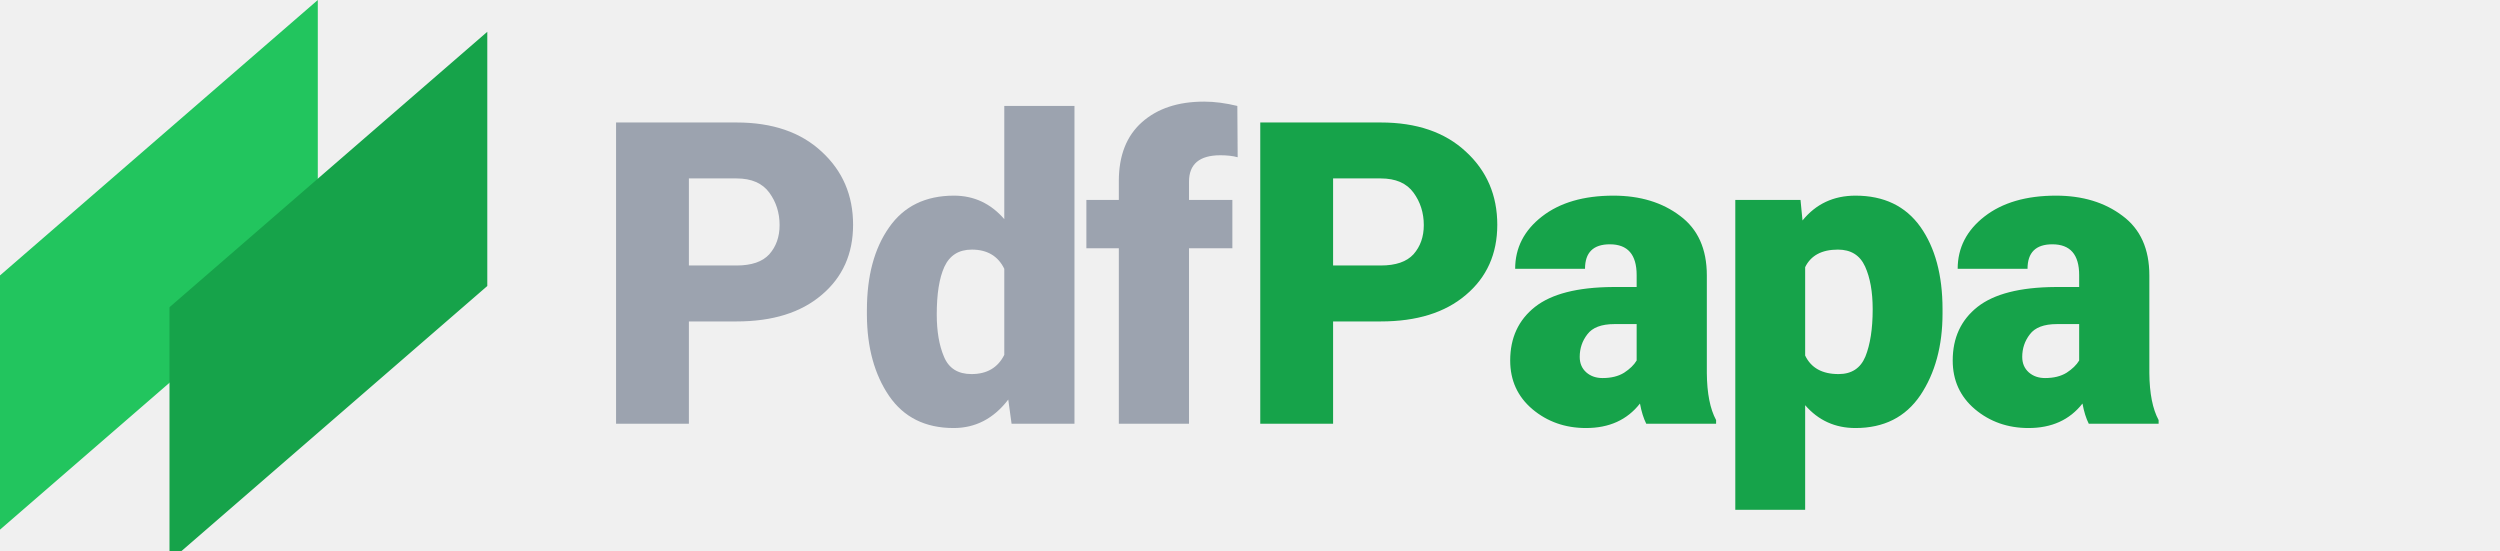
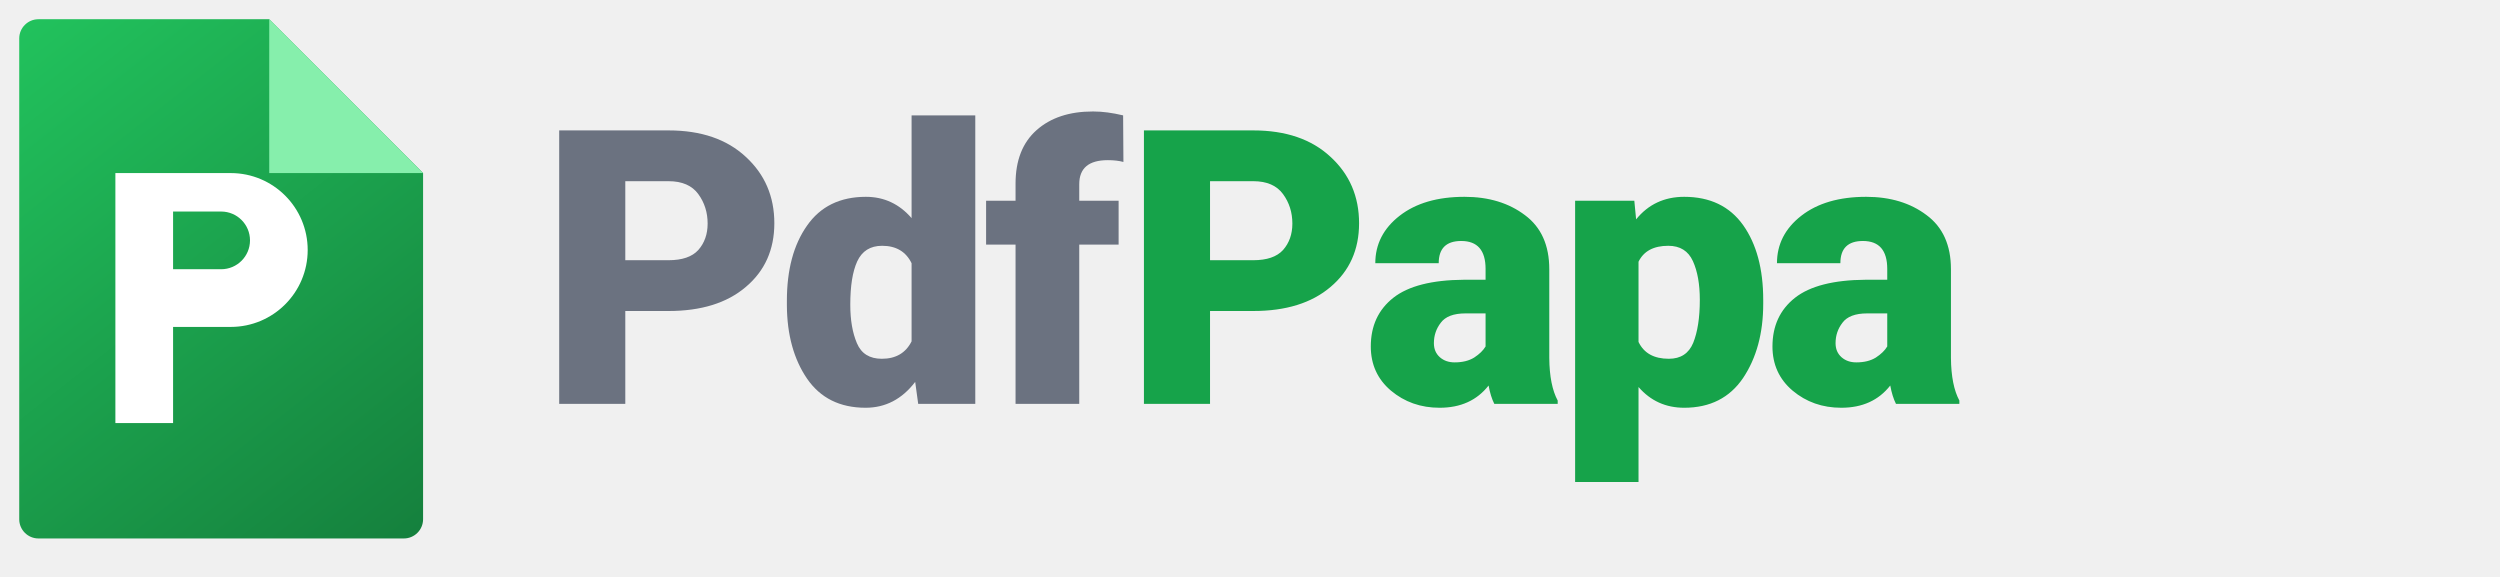
- <svg xmlns="http://www.w3.org/2000/svg" width="118" height="26" viewBox="0 0 118 26" fill="none">
-   <path d="M0 13L15 0V12L0 25V13Z" fill="#22c55e" />
-   <path d="M8 14.5L23 1.5V13.5L8 26.5V14.5Z" fill="#16a34a" />
-   <text x="28" y="20" font-family="system-ui, -apple-system, BlinkMacSystemFont, 'Segoe UI', Roboto, sans-serif" font-size="20" font-weight="800" letter-spacing="-0.5px" fill="#9ca3af">Pdf<tspan fill="#16a34a">Papa</tspan>
+ <svg xmlns="http://www.w3.org/2000/svg" width="130" height="30" viewBox="0 0 130 30" fill="none">
+   <defs>
+     <linearGradient id="pdfpapa-wordmark-grey" x1="0" y1="0" x2="22" y2="28" gradientUnits="userSpaceOnUse">
+       <stop stop-color="#22c55e" />
+       <stop offset="1" stop-color="#15803d" />
+     </linearGradient>
+   </defs>
+   <path d="M2 1C1.448 1 1 1.448 1 2V27C1 27.552 1.448 28 2 28H21C21.552 28 22 27.552 22 27V9L14 1H2Z" fill="url(#pdfpapa-wordmark-grey)" />
+   <path d="M14 1V9H22L14 1Z" fill="#86efac" />
+   <path d="M6 9H12C14.209 9 16 10.791 16 13C16 15.209 14.209 17 12 17H9V22H6V9ZM9 12V14H11.5C12.328 14 13 13.328 13 12.5C13 11.672 12.328 11 11.5 11H9V12Z" fill="#ffffff" />
+   <text x="28" y="21" font-family="system-ui, -apple-system, BlinkMacSystemFont, 'Segoe UI', Roboto, sans-serif" font-size="20" font-weight="800" letter-spacing="-0.5px" fill="#6b7280">Pdf<tspan fill="#16a34a">Papa</tspan>
  </text>
</svg>
